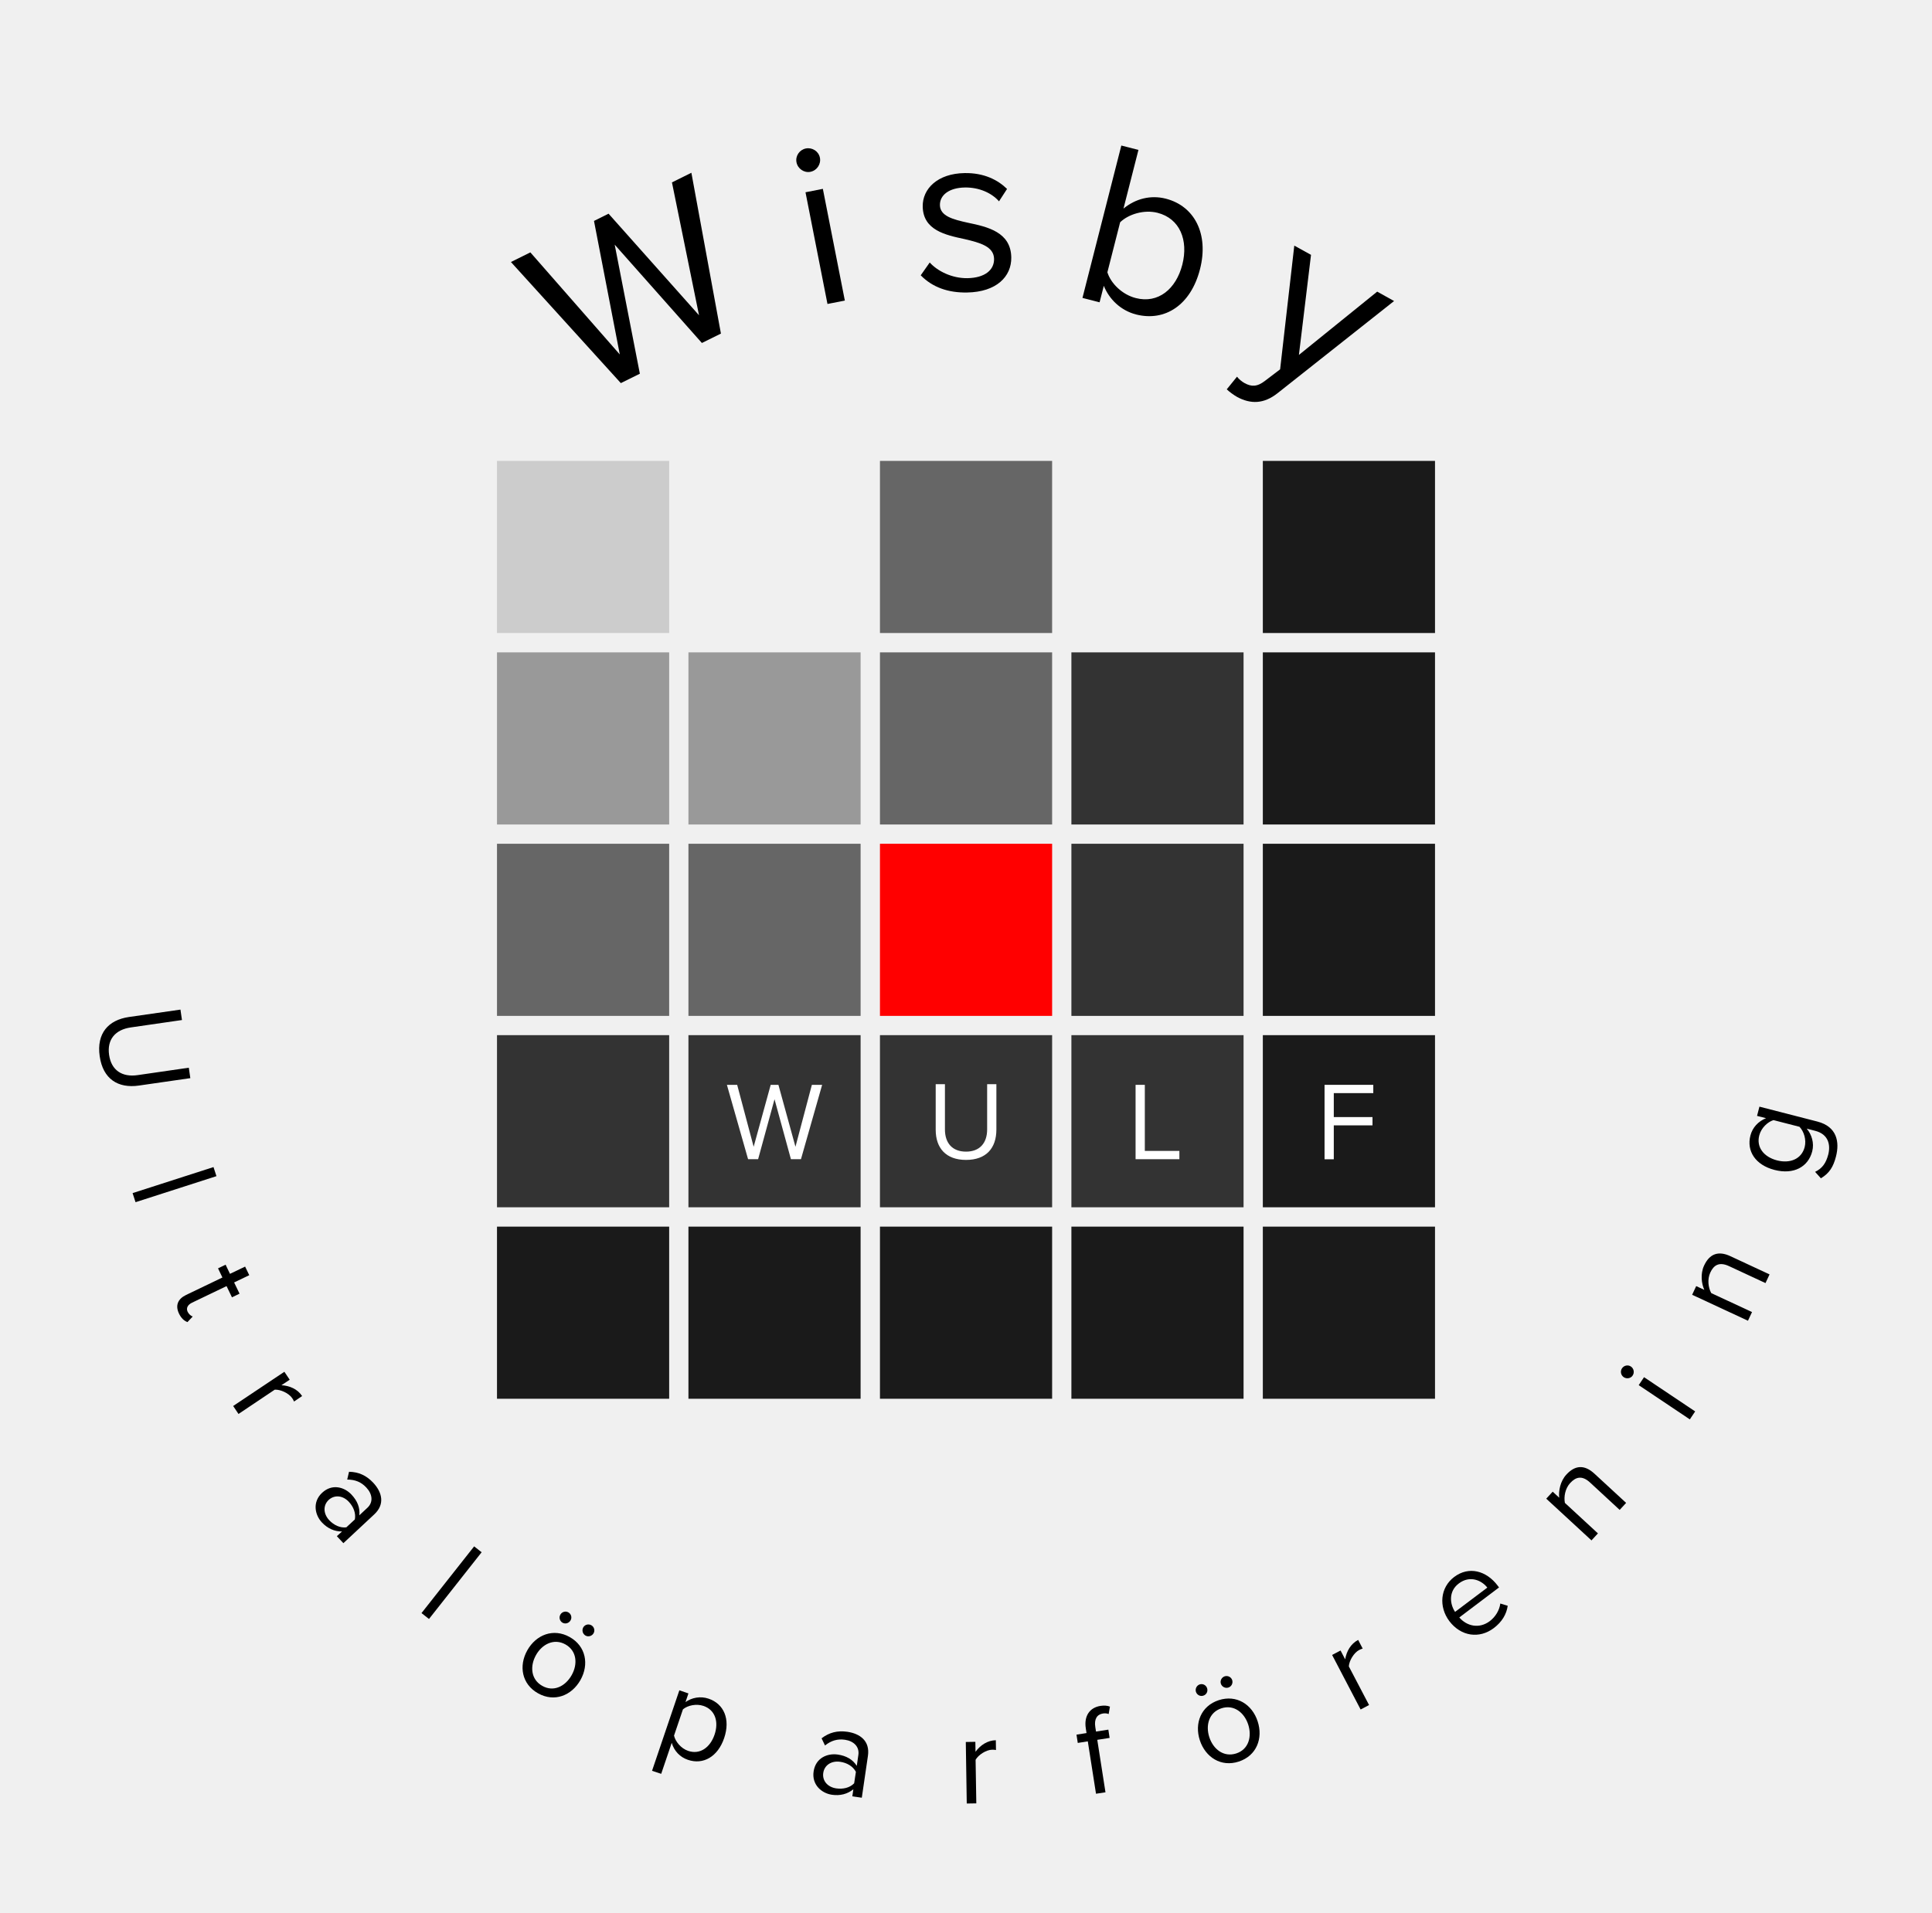
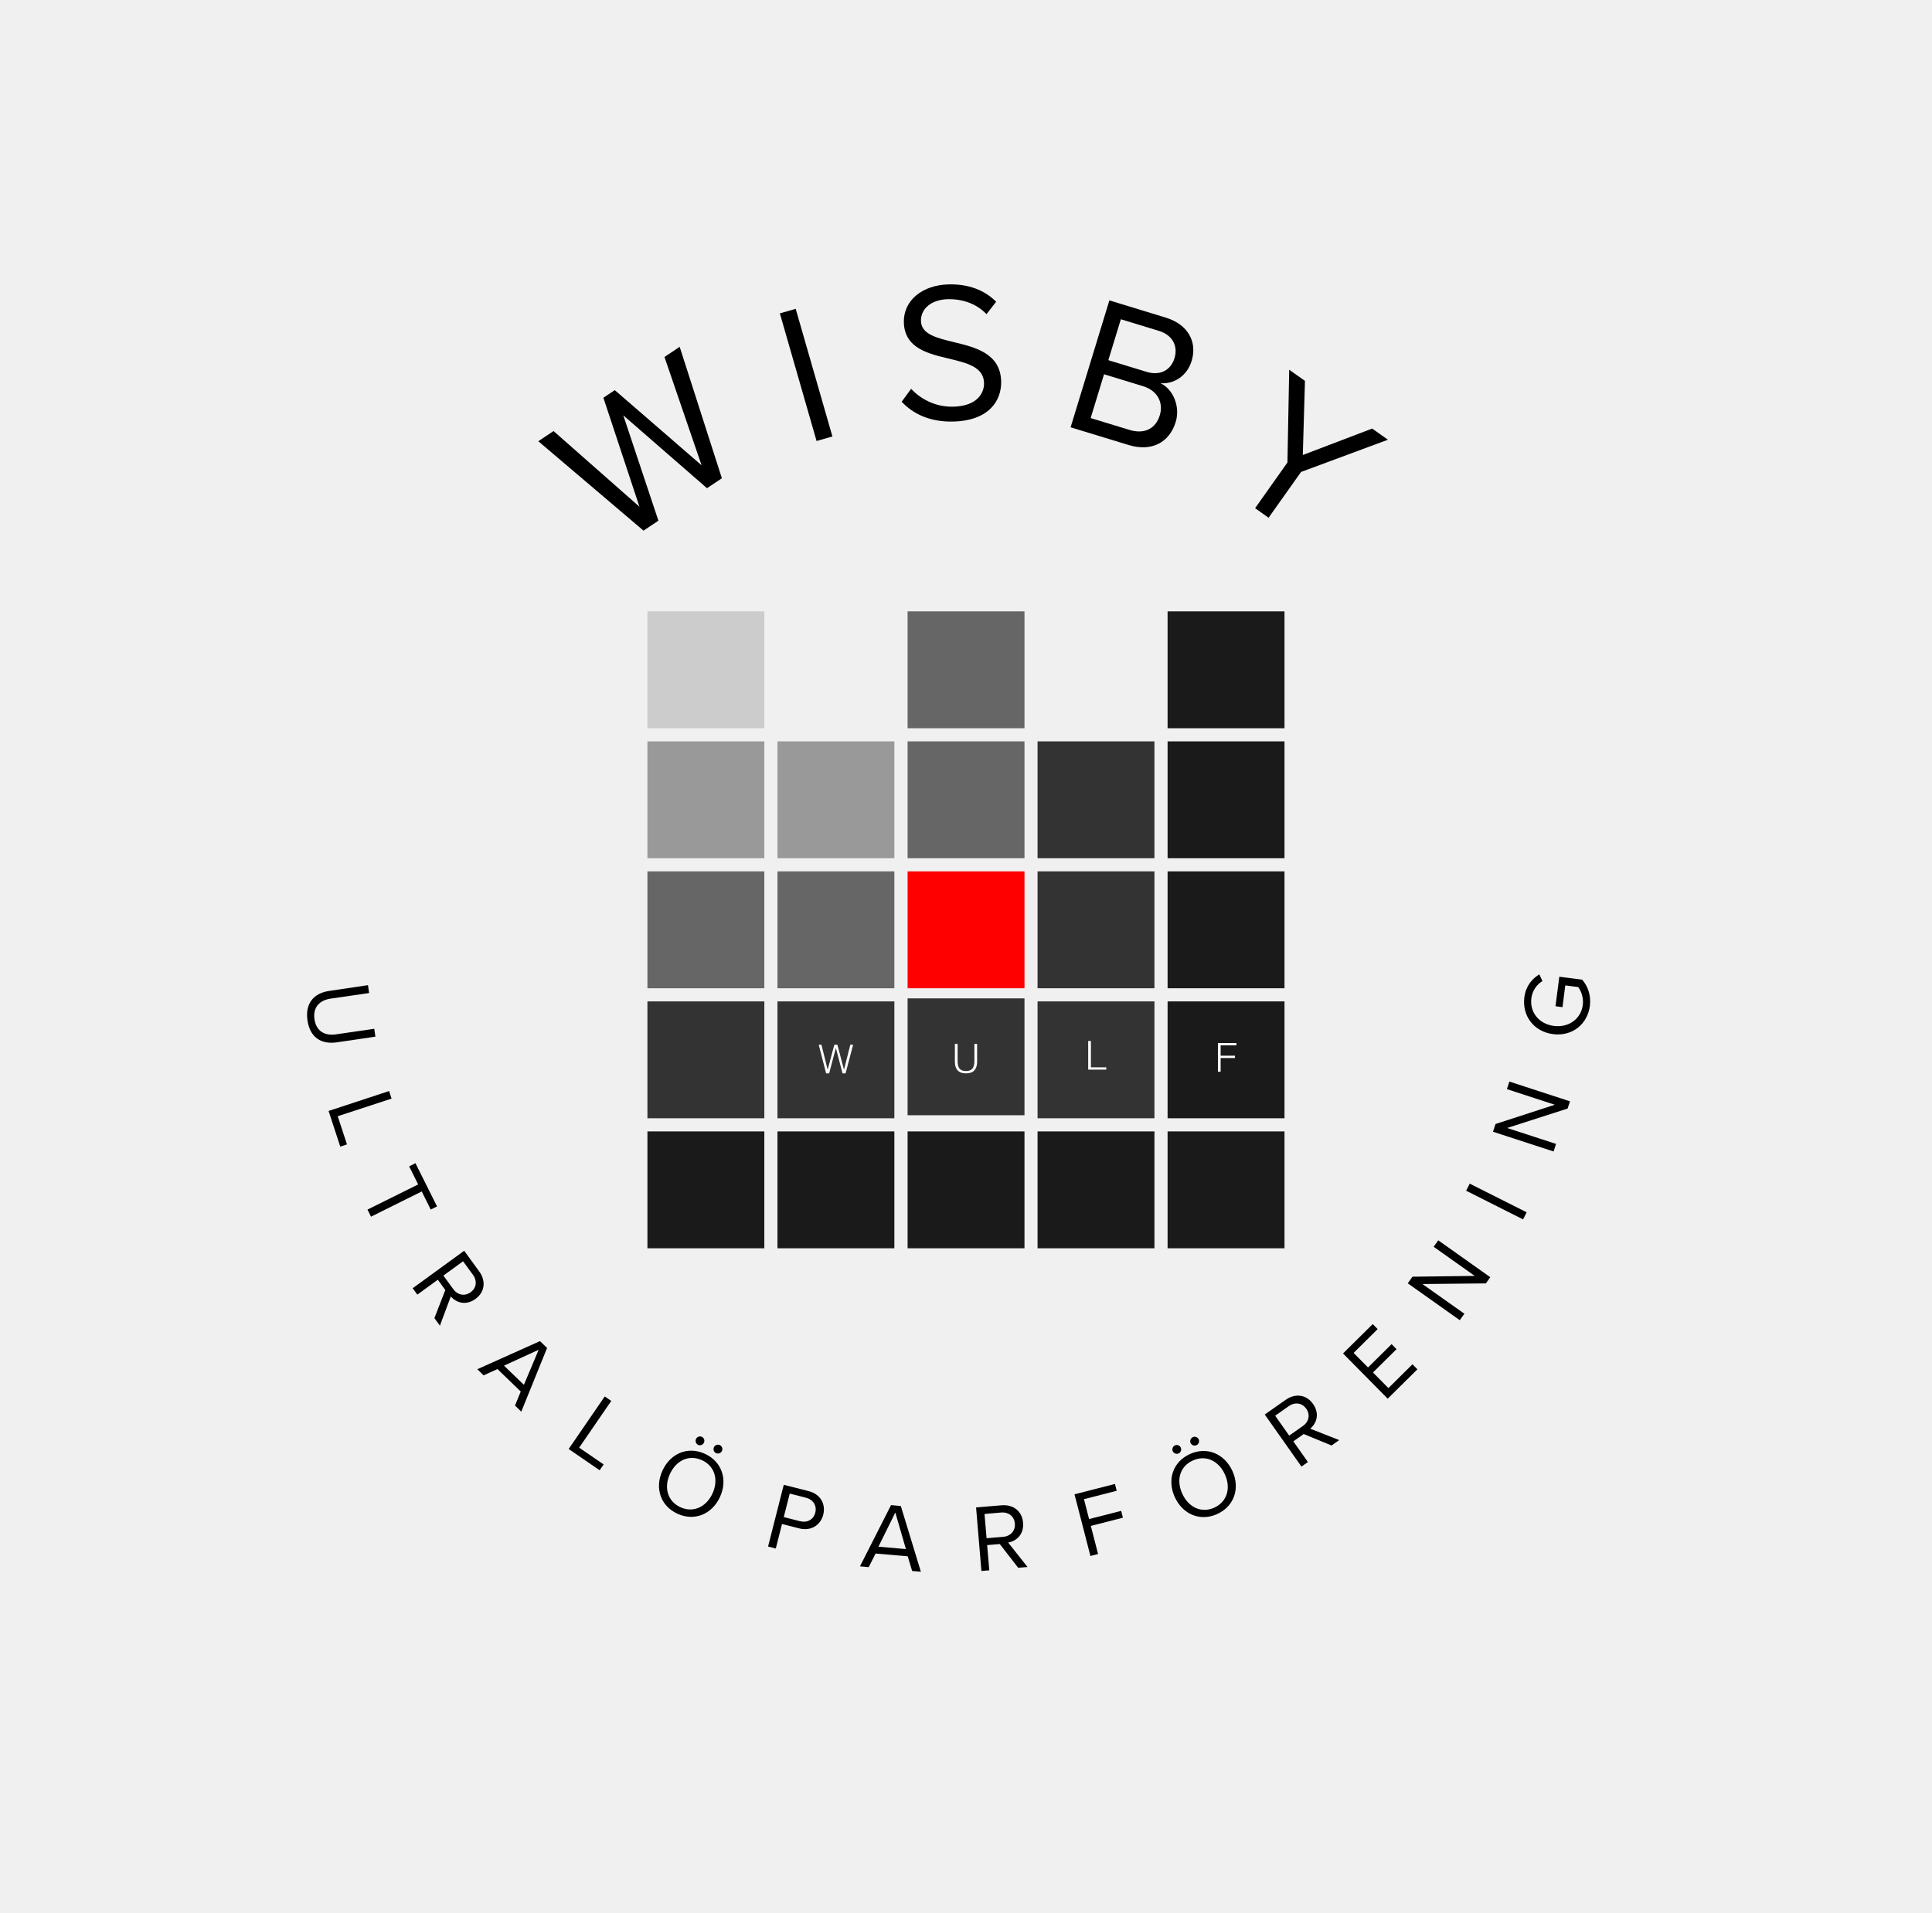
<svg xmlns="http://www.w3.org/2000/svg" version="1.1" x="0px" y="0px" width="2426.1px" height="2401.9px" viewBox="0 0 2426.1 2401.9" style="enable-background:new 0 0 2426.1 2401.9;" xml:space="preserve">
  <style type="text/css">
	.st0{fill-rule:evenodd;clip-rule:evenodd;fill:#CCCCCC;}
	.st1{fill-rule:evenodd;clip-rule:evenodd;fill:#666666;}
	.st2{fill-rule:evenodd;clip-rule:evenodd;fill:#999999;}
	.st3{fill-rule:evenodd;clip-rule:evenodd;fill:#333333;}
	.st4{fill-rule:evenodd;clip-rule:evenodd;fill:#1A1A1A;}
	.st5{fill-rule:evenodd;clip-rule:evenodd;fill:#FF0000;}
- 	.st6{fill:#FFFFFF;}
+ 	.st6{fill:none;}
+ 	.st7{fill-rule:evenodd;clip-rule:evenodd;fill:none;}
+ 	.st8{fill:#FFFFFF;}
</style>
  <g id="Grid">
-     <rect x="624.1" y="578.9" class="st0" width="216.2" height="216.2" />
-     <rect x="1105" y="578.9" class="st1" width="216.2" height="216.2" />
-     <rect x="624.1" y="819.4" class="st2" width="216.2" height="216.2" />
-     <rect x="864.5" y="819.4" class="st2" width="216.2" height="216.2" />
-     <rect x="1105" y="819.4" class="st1" width="216.2" height="216.2" />
-     <rect x="1345.4" y="819.4" class="st3" width="216.2" height="216.2" />
-     <rect x="624.1" y="1059.8" class="st1" width="216.2" height="216.2" />
-     <rect x="864.5" y="1059.8" class="st1" width="216.2" height="216.2" />
-     <rect x="1345.4" y="1059.8" class="st3" width="216.2" height="216.2" />
-     <rect x="624.1" y="1300.2" class="st3" width="216.2" height="216.2" />
-     <rect x="864.5" y="1300.2" class="st3" width="216.2" height="216.2" />
-     <rect x="1105" y="1300.2" class="st3" width="216.2" height="216.2" />
-     <rect x="1345.4" y="1300.2" class="st3" width="216.2" height="216.2" />
-     <rect x="1585.8" y="578.9" class="st4" width="216.2" height="216.2" />
-     <rect x="1585.8" y="819.4" class="st4" width="216.2" height="216.2" />
-     <rect x="1585.8" y="1059.8" class="st4" width="216.2" height="216.2" />
-     <rect x="1585.8" y="1300.2" class="st4" width="216.2" height="216.2" />
-     <rect x="624.1" y="1540.7" class="st4" width="216.2" height="216.2" />
-     <rect x="864.5" y="1540.7" class="st4" width="216.2" height="216.2" />
-     <rect x="1105" y="1540.7" class="st4" width="216.2" height="216.2" />
-     <rect x="1345.4" y="1540.7" class="st4" width="216.2" height="216.2" />
-     <rect x="1585.8" y="1540.7" class="st4" width="216.2" height="216.2" />
-     <rect x="1105" y="1059.8" class="st5" width="216.2" height="216.2" />
-   </g>
-   <g id="Layer_3">
-     <path class="st6" d="M972.6,1380.7L952,1456h-12.6l-26.6-93.4h12.9l20.7,77.8l21.4-77.8h9.7l21.4,77.8l20.6-77.8h12.9l-26.6,93.4   h-12.6L972.6,1380.7z" />
-     <path class="st6" d="M1175,1361.8h11.6v56.8c0,17.1,9.2,27.9,26.5,27.9c17.2,0,26.5-10.8,26.5-27.9v-56.8h11.6v57   c0,23.2-12.7,38.1-38.1,38.1s-38.1-15-38.1-37.9V1361.8z" />
-     <path class="st6" d="M1426,1362.6h11.6v83h43.4v10.4h-55V1362.6z" />
-     <path class="st6" d="M1663.3,1362.6h61.2v10.4h-49.6v30.1h48.6v10.4h-48.6v42.6h-11.6V1362.6z" />
+     <rect x="813" y="767.9" class="st0" width="146.8" height="146.8" />
+     <rect x="1139.7" y="767.9" class="st1" width="146.8" height="146.8" />
+     <rect x="813" y="931.2" class="st2" width="146.8" height="146.8" />
+     <rect x="976.3" y="931.2" class="st2" width="146.8" height="146.8" />
+     <rect x="1139.7" y="931.2" class="st1" width="146.8" height="146.8" />
+     <rect x="1302.9" y="931.2" class="st3" width="146.8" height="146.8" />
+     <rect x="813" y="1094.5" class="st1" width="146.8" height="146.8" />
+     <rect x="976.3" y="1094.5" class="st1" width="146.8" height="146.8" />
+     <rect x="1302.9" y="1094.5" class="st3" width="146.8" height="146.8" />
+     <rect x="813" y="1257.8" class="st3" width="146.8" height="146.8" />
+     <rect x="976.3" y="1257.8" class="st3" width="146.8" height="146.8" />
+     <rect x="1139.7" y="1254" class="st3" width="146.8" height="146.8" />
+     <rect x="1302.9" y="1257.8" class="st3" width="146.8" height="146.8" />
+     <rect x="1466.2" y="767.9" class="st4" width="146.8" height="146.8" />
+     <rect x="1466.2" y="931.2" class="st4" width="146.8" height="146.8" />
+     <rect x="1466.2" y="1094.5" class="st4" width="146.8" height="146.8" />
+     <rect x="1466.2" y="1257.8" class="st4" width="146.8" height="146.8" />
+     <rect x="813" y="1421.1" class="st4" width="146.8" height="146.8" />
+     <rect x="976.3" y="1421.1" class="st4" width="146.8" height="146.8" />
+     <rect x="1139.7" y="1421.1" class="st4" width="146.8" height="146.8" />
+     <rect x="1302.9" y="1421.1" class="st4" width="146.8" height="146.8" />
+     <rect x="1466.2" y="1421.1" class="st4" width="146.8" height="146.8" />
+     <rect x="1139.7" y="1094.5" class="st5" width="146.8" height="146.8" />
  </g>
  <g id="Text">
    <g>
-       <path d="M226.6,1268.1l1.9,13.1l-64.3,9.3c-19.3,2.8-30,15-27.2,34.5c2.8,19.5,16.5,28.2,35.8,25.4l64.3-9.3l1.9,13.1l-64.5,9.3    c-26.3,3.8-45.2-8.2-49.3-36.8c-4.1-28.7,10.7-45.5,36.7-49.3L226.6,1268.1z" />
-       <path d="M268.1,1465.9l3.7,11.4L170.2,1510l-3.7-11.4L268.1,1465.9z" />
-       <path d="M233.7,1626.5l45.6-21.9l-5.5-11.5l9.5-4.6l5.5,11.5l19-9.1l5.2,10.8l-19,9.1l6.8,14.1l-9.5,4.6l-6.8-14.1l-43.3,20.8    c-5.2,2.5-7.8,6.6-5.6,11.4c1.5,3,4.1,5.3,6.4,6l-6.6,7c-3.9-1.5-7.7-4.5-10.7-10.8C219.9,1639.5,223.4,1631.5,233.7,1626.5z" />
-       <path d="M357.1,1723l6.7,10l-10.4,6.9c10.3,0.6,20.2,4.8,26,13.6l-10.2,6.9c-0.5-1.4-1.2-2.7-2.3-4.3    c-4.1-6.1-14.8-11.1-21.9-10.6l-45.5,30.5l-6.7-10L357.1,1723z" />
-       <path d="M429.5,1923.6c-9.5,0.1-18.2-3.8-25.3-11.4c-9-9.6-12-25.8,0.3-37.2c12.6-11.8,28.1-7.2,37,2.4    c7.2,7.7,10.8,16.4,9.7,25.9l10.2-9.5c7.6-7.1,6.3-17.2-1.4-25.4c-6.3-6.8-13.9-10-24-10l2.3-9.8c12,0.2,21.8,4.6,30.4,13.8    c11.1,11.9,15,26.9,1.3,39.7l-38.8,36.2l-8.2-8.8L429.5,1923.6z M445.6,1908.5c1.5-7.8-1.7-15.9-7.5-22.1    c-7.6-8.2-18.1-9.1-25.4-2.4c-7.1,6.7-6.9,17.2,0.7,25.4c5.8,6.2,13.7,10,21.5,9L445.6,1908.5z" />
-       <path d="M595.4,1942.3l9.4,7.4l-66.1,83.8l-9.4-7.4L595.4,1942.3z" />
-       <path d="M662.2,2072.8c11-19.5,32.7-28.1,53.2-16.6s24.5,34.5,13.5,54s-32.7,28.2-53.2,16.7    C655.1,2115.4,651.2,2092.3,662.2,2072.8z M717.9,2104c7.7-13.7,6.6-30.4-7.8-38.5c-14.4-8.1-29.4-0.3-37,13.3    c-7.8,13.8-6.6,30.6,7.8,38.7C695.3,2125.7,710.1,2117.9,717.9,2104z M703.7,2028c2-3.5,6.5-4.8,10-2.8c3.6,2,4.8,6.5,2.8,10    c-2,3.6-6.5,5-10.1,3C702.9,2036.2,701.6,2031.6,703.7,2028z M732.4,2044.1c2-3.5,6.5-4.8,10.2-2.7c3.5,2,4.8,6.5,2.8,10    c-2,3.6-6.6,4.9-10.1,3C731.7,2052.3,730.4,2047.8,732.4,2044.1z" />
-       <path d="M818.8,2224.2l34.3-101.1l11.4,3.9l-3.7,10.9c7.8-5.6,18.7-7.8,29-4.3c19.2,6.5,27.6,25.6,19.6,49.4    c-8,23.6-26.4,34-45.6,27.4c-10-3.4-17.2-11.1-20.3-21.3l-13.2,38.9L818.8,2224.2z M883.4,2142.7c-8.9-3-19.7-0.8-25.8,4.3    l-11.2,33c1.8,7.7,8.9,16.2,17.8,19.2c14.7,5,27.6-4.2,33.1-20.4S898.1,2147.7,883.4,2142.7z" />
-       <path d="M1071.6,2247.4c-7.4,6-16.6,8.4-26.9,6.9c-13-1.9-25.5-12.6-23-29.3c2.5-17.1,17.5-23.1,30.4-21.2    c10.4,1.5,18.7,6.1,23.8,14.2l2-13.8c1.5-10.3-5.9-17.4-16.9-19c-9.2-1.3-17.1,0.9-25,7.2l-4.3-9c9.5-7.3,19.9-10,32.4-8.2    c16.1,2.4,28.5,11.6,25.8,30.2l-7.7,52.6l-11.9-1.7L1071.6,2247.4z M1074.8,2225.5c-3.7-7-11.3-11.4-19.7-12.6    c-11.1-1.6-19.9,4.2-21.3,14c-1.4,9.7,5.3,17.8,16.4,19.4c8.4,1.2,16.9-0.7,22.4-6.4L1074.8,2225.5z" />
-       <path d="M1212.8,2188l12-0.2l0.2,12.5c6.1-8.3,15-14.3,25.5-14.5l0.2,12.3c-1.4-0.3-2.9-0.4-4.8-0.4c-7.4,0.1-17.3,6.4-20.8,12.7    l0.9,54.7l-12,0.2L1212.8,2188z" />
-       <path d="M1366,2187.2l-12.6,2l-1.6-10.4l12.6-2l-0.9-5.8c-2.5-15.8,5-26.2,18.3-28.3c4.4-0.7,8.7-0.5,12,0.9l-1.6,9.3    c-2.1-0.8-4.4-1.1-7.1-0.7c-7.7,1.2-11.2,7.2-9.7,16.9l0.9,5.8l15.5-2.4l1.6,10.4l-15.5,2.4l10.3,65.9l-11.9,1.8L1366,2187.2z" />
-       <path d="M1501.8,2125c-1.2-3.8,0.9-8,4.7-9.3c4-1.3,8,0.9,9.3,4.7c1.3,4-0.7,8.1-4.7,9.4C1507.3,2131.1,1503.1,2129,1501.8,2125z     M1506.7,2185.9c-7-21.3,1.4-43.1,23.7-50.4c22.3-7.3,42,5.3,48.9,26.6c7,21.3-1.3,43.2-23.7,50.5    C1533.4,2219.9,1513.7,2207.2,1506.7,2185.9z M1567.4,2166c-4.9-14.9-17.9-25.4-33.6-20.3s-20.1,21.4-15.2,36.3    c4.9,15.1,18.1,25.5,33.8,20.4S1572.3,2181.1,1567.4,2166z M1533.1,2114.8c-1.2-3.8,0.9-8,4.9-9.3c3.8-1.2,8,0.9,9.3,4.7    c1.3,4-0.9,8.2-4.7,9.4C1538.6,2120.9,1534.4,2118.7,1533.1,2114.8z" />
-       <path d="M1672.8,2078.7l10.6-5.6l5.8,11.1c1.7-10.1,6.9-19.5,16.3-24.4l5.7,10.9c-1.4,0.4-2.8,0.9-4.5,1.8    c-6.5,3.4-12.6,13.5-12.9,20.6l25.4,48.5l-10.6,5.6L1672.8,2078.7z" />
-       <path d="M1826,1980.8c18.6-14.1,40.6-7.8,54.6,10.7l1.8,2.4l-49.9,37.7c9.5,11,25,14.6,38.3,4.6c7-5.3,12.1-13.5,13.2-22.1    l9.3,2.8c-1.5,10.8-7.3,20.3-17.4,28c-18.3,13.8-41.3,10.5-55.9-8.7C1806.5,2018.2,1808.4,1994.1,1826,1980.8z M1827.2,2024.6    l40.5-30.5c-7.1-9.1-21.8-15.8-35.8-5.2C1818.7,1998.8,1820.6,2014.8,1827.2,2024.6z" />
-       <path d="M1996.7,1862.1c-10-9.2-17.8-7.1-24.9,0.6c-6.4,6.9-8.2,17.4-6.7,25l41.5,38.3l-8.1,8.8l-56.8-52.4l8.1-8.8l8.2,7.6    c-1-8.3,1.2-20.7,9-29.1c10.9-11.9,22.7-12.6,35.1-1.2l39.9,36.8l-8.1,8.8L1996.7,1862.1z" />
-       <path d="M2039,1729.8c-3.7-2.5-4.6-7.5-2.2-11.1c2.5-3.7,7.5-4.8,11.2-2.3c3.7,2.5,4.7,7.6,2.2,11.3    C2047.9,1731.3,2042.8,1732.3,2039,1729.8z M2057.8,1739.8l6.7-10l64.2,43l-6.7,10L2057.8,1739.8z" />
-       <path d="M2171.2,1590.3c-12.3-5.7-19.2-1.3-23.5,8.1c-4,8.6-2.5,19.1,1.2,25.8l51.2,23.8l-5.1,10.9l-70.1-32.6l5.1-10.9l10.2,4.7    c-3.5-7.6-5.2-20-0.3-30.5c6.8-14.7,17.8-18.9,33-11.8l49.2,22.9l-5.1,10.9L2171.2,1590.3z" />
-       <path d="M2279.3,1471.9c9-4.3,13.7-11,16.5-21.7c3.2-12.4,0.1-25.6-16.3-29.8l-10.7-2.8c6.2,7.4,9.6,18,6.9,28.5    c-5,19.5-23.1,29.6-47.3,23.4c-24-6.2-35.4-23.6-30.3-43.3c2.6-10.1,9.9-17.8,19.6-21.7l-11.3-2.9l3-11.6l72.7,18.7    c24.8,6.4,28.1,25.7,23.4,44c-3.3,12.7-8,20.7-18.9,27.3L2279.3,1471.9z M2227,1406.9c-7.5,2.4-15.4,9.9-17.8,19.2    c-3.9,15,5.8,27.1,22.3,31.4c16.4,4.2,30.8-1.7,34.7-16.7c2.4-9.3-1-19.8-6.5-25.5L2227,1406.9z" />
+       <path class="st6" d="M363.1,1167.9c0-469.4,380.6-850,850-850s850,380.6,850,850" />
+       <path d="M782.7,521.7L826.8,654l-18.7,12.5L676,554.2l19.1-12.8l107.9,95.1l-45.3-136.9l14.3-9.6l109,94.4l-46.6-136l19.1-12.8    l53,165.1l-18.7,12.5L782.7,521.7z" />
+       <path d="M979.3,393.6l19.9-5.7l46.1,160.3l-19.9,5.7L979.3,393.6z" />
+       <path d="M1144.1,488.4c11.3,12,29.6,23,53.1,22.4c29.7-0.7,38.8-17,38.5-29.7c-0.5-20-20.9-25-43-30.4    c-26.9-6.3-56.8-13.1-57.7-45.8c-0.7-27.5,23.3-46.9,56.1-47.7c25.5-0.6,45.4,7.4,59.8,21.8l-12.1,15.6    c-12.8-13.4-30.5-19.2-48.7-18.8c-20,0.5-34,11.6-33.6,27.4c0.4,16.7,19.8,21.3,41.2,26.5c27.4,6.6,58.6,14.3,59.5,49.3    c0.6,24.2-15.3,49.4-60.3,50.5c-29,0.7-50.5-9.7-64.6-24.9L1144.1,488.4z" />
+       <path d="M1393.1,377.3l71,21.7c27.7,8.5,39.6,30.4,32.3,54.3c-6.1,20.1-23.6,29.4-39.1,28c16.2,7.8,24.9,29.6,19.1,48.7    c-7.8,25.6-30.1,37.9-59.3,28.9l-72.7-22.2L1393.1,377.3z M1418.4,540c18.6,5.7,32.9-1.5,38-18.4c4.5-14.6-1.6-30.6-21.2-36.6    l-48.8-14.9l-16.8,55L1418.4,540z M1439.6,467c17.9,5.5,30.9-2.6,35.3-17.2c4.4-14.3-1.7-28.7-19.6-34.2l-47.8-14.6l-15.7,51.4    L1439.6,467z" />
+       <path d="M1616.7,580.9l2.2-116.5l19.8,14l-2.7,93.1l87.1-33.2l19.8,14l-109.1,40.5l-40.8,57.5l-16.9-12L1616.7,580.9z" />
    </g>
    <g>
-       <path d="M771.9,307.3l31.6,162.1l-23.9,11.8l-138-152.1L666,317l112.3,128.2l-32.4-167.7l18.3-9.1L877.8,396l-34-166.9l24.4-12.1    l37.1,202l-23.9,11.8L771.9,307.3z" />
-       <path d="M1000.2,203.9c-1.6-8.1,3.8-15.8,11.7-17.4c8.1-1.6,16.1,3.5,17.7,11.6c1.6,8.1-3.8,16.1-11.9,17.7    C1009.8,217.4,1001.8,212,1000.2,203.9z M1011.5,241.5l21.8-4.3l27.6,140.3l-21.8,4.3L1011.5,241.5z" />
-       <path d="M1167.5,329.7c9.7,10.8,27.9,20,47.4,19.7c21.9-0.4,33.6-10.3,33.4-24.2c-0.3-15.7-17.8-20.4-37.1-24.9    c-24.4-5.2-52-11.3-52.5-40.9c-0.4-22.2,18.6-41.5,52.6-42c24.3-0.4,41.6,8.5,53.3,19.9l-10.1,15.6c-8.8-10.2-24.6-17.7-42.9-17.4    c-19.5,0.3-31.5,9.4-31.3,22.1c0.2,13.9,16.6,18.1,35.3,22.2c25,5.2,53.8,11.9,54.3,43.5c0.4,24-18.5,43.5-55.6,44.1    c-23.4,0.4-43.3-6.4-58.1-21.6L1167.5,329.7z" />
-       <path d="M1408.1,182.8l21.5,5.5l-18.8,73.7c15.1-12.4,34-17.3,53-12.5c36.2,9.2,54.4,44.4,43.1,88.6c-11.5,45.1-44,66.1-80.2,56.9    c-19.5-5-33.9-19.3-40.6-36l-5.3,20.7l-21.5-5.5L1408.1,182.8z M1426.3,374.4c28.1,7.2,50.5-11.3,58.4-42    c7.8-30.7-3-57.9-31.1-65.1c-16.9-4.3-36.5,1.7-47,11.9l-16,62.8C1394.9,356,1409.3,370.1,1426.3,374.4z" />
-       <path d="M1562.7,481.1c8.5,4.7,15.8,5.1,26-2.9l18.8-14.3l17.8-155.4l21,11.6l-15.2,125.7l98.3-79.5l21.2,11.8l-146.1,115.6    c-17.6,14-34.1,13.9-50.8,5c-4.1-2.3-10.2-6.7-13.2-9.7l12.9-15.9C1555.4,476,1559.6,479.4,1562.7,481.1z" />
+       <path class="st6" d="M2040.1,1162.9c0,469.4-380.6,850-850,850s-850-380.6-850-850" />
+       <path d="M462.1,1237.4l1.4,9.9l-48.2,7c-14.5,2.1-22.5,11.3-20.4,25.9c2.1,14.6,12.4,21.1,26.9,19l48.2-7l1.4,9.9l-48.3,7.1    c-19.7,2.9-33.9-6.1-37-27.6s8-34.2,27.5-37L462.1,1237.4z" />
+       <path d="M488.6,1370.4l3.1,9.5l-67.6,22.1l11.6,35.4l-8.4,2.8l-14.7-44.8L488.6,1370.4z" />
+       <path d="M525.1,1487.7l-11.3-22.7l7.9-4l27.1,54.3l-7.9,4l-11.3-22.8l-63.7,31.7l-4.4-8.9L525.1,1487.7z" />
+       <path d="M559.2,1620.3l-9.4-12.9l-25.7,18.7l-5.9-8l64.7-47.1l18.9,26c8.6,11.8,7.2,25.8-4.7,34.5c-11.6,8.5-23.8,5.2-31-3.1    l-13.7,36.7l-6.9-9.5L559.2,1620.3z M593.9,1601.2l-12.4-17l-24.7,18l12.4,17c5.6,7.7,14.5,9.2,21.8,3.9    S599.5,1608.9,593.9,1601.2z" />
+       <path d="M653.9,1747.8l-29.2-28.2l-17.4,7.9l-7.9-7.7l78.7-35.3l8.9,8.6l-32.4,80l-7.9-7.7L653.9,1747.8z M632.9,1715.3l25,24.1    l18.5-44L632.9,1715.3z" />
+       <path d="M759.4,1754l8.2,5.6l-40.3,58.7l30.7,21.1l-5,7.3l-38.9-26.7L759.4,1754z" />
+       <path d="M885.3,1826.1c21.5,9.9,28.7,32.7,18.8,54.2c-9.9,21.5-31.9,30.9-53.4,21c-21.6-9.9-28.7-32.7-18.8-54.2    S863.7,1816.1,885.3,1826.1z M881.6,1834.1c-16.4-7.5-32.5,0.2-40.3,17.2c-7.8,16.9-3.2,34.3,13.1,41.8    c16.2,7.5,32.5-0.3,40.3-17.2C902.5,1859,897.8,1841.6,881.6,1834.1z M874,1807.4c1.3-2.7,4.6-4,7.3-2.7c2.8,1.3,4,4.6,2.7,7.3    c-1.3,2.8-4.5,4.1-7.4,2.8C874,1813.6,872.7,1810.2,874,1807.4z M896.5,1817.8c1.3-2.7,4.6-4,7.4-2.7c2.7,1.3,4,4.6,2.7,7.3    c-1.3,2.8-4.6,4.1-7.4,2.8C896.4,1823.9,895.2,1820.6,896.5,1817.8z" />
+       <path d="M984.2,1865l31.2,7.9c15.6,4,21.6,16.9,18.4,29.6c-3.2,12.7-14.9,21.1-30.3,17.2l-21.5-5.5l-7.8,30.8l-9.7-2.5L984.2,1865    z M1012.1,1881.2l-20.4-5.2l-7.5,29.5l20.4,5.2c9.2,2.3,17-2.1,19.2-10.8S1021.2,1883.6,1012.1,1881.2z" />
+       <path d="M1139.9,1954.8l-40.4-3.5l-8.6,17.1l-11-1l39-76.9l12.3,1.1l25.2,82.6l-11-1L1139.9,1954.8z M1103.1,1942.7l34.5,3    l-13.3-45.9L1103.1,1942.7z" />
+       <path d="M1255.5,1939.4l-15.9,1.3l2.7,31.7l-9.9,0.8l-6.7-79.8l32-2.7c14.6-1.2,25.8,7.2,27,21.9c1.2,14.3-7.9,23.1-18.7,24.9    l24.3,30.7l-11.7,1L1255.5,1939.4z M1257.2,1899.8l-20.9,1.8l2.6,30.5l20.9-1.8c9.4-0.8,15.4-7.7,14.6-16.6    C1273.6,1904.6,1266.6,1899,1257.2,1899.8z" />
+       <path d="M1349.3,1876.9l50.8-13l2.2,8.6l-41.1,10.5l6.4,25l40.3-10.3l2.2,8.6l-40.3,10.3l9.1,35.3l-9.6,2.5L1349.3,1876.9z" />
+       <path d="M1494.1,1826.4c21.5-9.9,43.5-0.4,53.4,21c9.9,21.5,2.7,44.3-18.8,54.2c-21.6,9.9-43.5,0.4-53.4-21    C1465.4,1859.1,1472.5,1836.3,1494.1,1826.4z M1472.7,1822.8c-1.3-2.7,0-6.1,2.7-7.3c2.8-1.3,6.1,0,7.3,2.7    c1.3,2.8,0.2,6.1-2.7,7.4C1477.3,1826.8,1474,1825.6,1472.7,1822.8z M1497.8,1834.5c-16.4,7.5-21,24.8-13.1,41.8    c7.8,16.9,23.9,24.8,40.3,17.3c16.2-7.5,20.9-24.9,13.1-41.8C1530.3,1834.7,1514.1,1827,1497.8,1834.5z M1495.1,1812.5    c-1.3-2.7,0-6.1,2.8-7.4c2.7-1.3,6.1,0,7.3,2.7c1.3,2.8,0.1,6.2-2.7,7.4C1499.8,1816.5,1496.4,1815.3,1495.1,1812.5z" />
+       <path d="M1637.1,1801.2l-13,9.2l18.3,26l-8.1,5.7l-46.1-65.4l26.3-18.5c12-8.4,25.9-6.8,34.4,5.3c8.3,11.8,4.8,23.9-3.6,31    l36.4,14.3l-9.6,6.8L1637.1,1801.2z M1618.5,1766.1l-17.2,12.1l17.6,25l17.2-12.1c7.8-5.5,9.4-14.4,4.2-21.7    S1626.3,1760.7,1618.5,1766.1z" />
+       <path d="M1686.5,1700l37.3-36.9l6.2,6.3l-30.2,29.9l18.1,18.3l29.6-29.3l6.2,6.3l-29.6,29.3l19.4,19.6l30.2-29.9l6.2,6.3    l-37.3,36.9L1686.5,1700z" />
+       <path d="M1786.2,1612.8l52.7,37.3l-5.8,8.1l-65.3-46.3l5.9-8.3l78.2-1l-51.6-36.6l5.8-8.1l65.3,46.3l-5.5,7.8L1786.2,1612.8z" />
+       <path d="M1841.1,1495.6l4.5-8.9l71.5,36l-4.5,8.9L1841.1,1495.6z" />
+       <path d="M1892.6,1416.8l61.4,20l-3.1,9.5l-76.1-24.8l3.2-9.7l74.4-24.2l-60.1-19.6l3.1-9.5l76.1,24.8l-3,9.1L1892.6,1416.8z" />
+       <path d="M1914.2,1252.7c1.8-14,9.3-23,18.8-28.9l3.9,8.5c-7.1,4.2-12.7,12-13.9,21.6c-2.2,17.4,9.4,32.3,28.3,34.7    c18.8,2.4,34.1-9,36.3-26.4c1.2-9.5-2.4-18-5.8-22.4l-16.2-2.1l-3.5,27.3l-8.8-1.1l4.8-37.1l28.7,3.7c7.3,8.4,11.3,20,9.7,32.9    c-2.9,22.6-21.8,38.7-46.4,35.5C1925.4,1295.6,1911.3,1275.3,1914.2,1252.7z" />
+     </g>
+   </g>
+   <g id="Wulf">
+     <g>
+       <rect x="1026.8" y="1312.2" class="st7" width="45.8" height="40" />
+       <path class="st8" d="M1059.8,1343.4h0.1l7.9-31.2h3.5l-9.5,36h-3.8l-8.3-31.8h-0.1l-8.4,31.8h-3.8l-9.3-36h3.4l7.8,31.2h0.1    l8.3-31.2h3.8L1059.8,1343.4z" />
+     </g>
+     <g>
+       <rect x="1190.2" y="1311.2" class="st7" width="45.8" height="40" />
+       <path class="st8" d="M1199.1,1311.2h3.4v21.5c0,4.5,0.8,7.7,2.5,9.6c1.7,2,4.4,3,8,3c1.9,0,3.6-0.3,4.9-0.8    c1.3-0.5,2.4-1.3,3.3-2.4s1.4-2.4,1.8-3.9c0.4-1.6,0.6-3.4,0.6-5.5v-21.5h3.4v22.5c0,4.7-1.2,8.3-3.5,10.8    c-2.3,2.5-5.8,3.7-10.5,3.7c-4.7,0-8.2-1.3-10.5-3.8c-2.3-2.5-3.4-6.1-3.4-10.7V1311.2z" />
+     </g>
+     <g>
+       <rect x="1353.4" y="1307.5" class="st7" width="45.8" height="40" />
+       <path class="st8" d="M1366.5,1343.5v-36h3.4v33.1h19.3v2.9H1366.5z" />
+     </g>
+     <g>
+       <rect x="1516.7" y="1310.1" class="st7" width="45.8" height="53.7" />
+       <path class="st8" d="M1529.4,1346.1v-36h23.2v2.9h-19.8v13h18v2.9h-18v17.2H1529.4z" />
+     </g>
+     <g>
+       <rect x="1188.5" y="1429.9" class="st7" width="0" height="0" />
+     </g>
+     <g>
+       <rect x="765.3" y="1327.5" class="st7" width="3.7" height="9.5" />
+     </g>
+     <g>
+       <rect x="1176.5" y="1712.9" class="st7" width="0" height="0" />
+     </g>
+     <g>
+       <rect x="1203.1" y="1310" class="st7" width="0" height="0" />
    </g>
  </g>
</svg>
